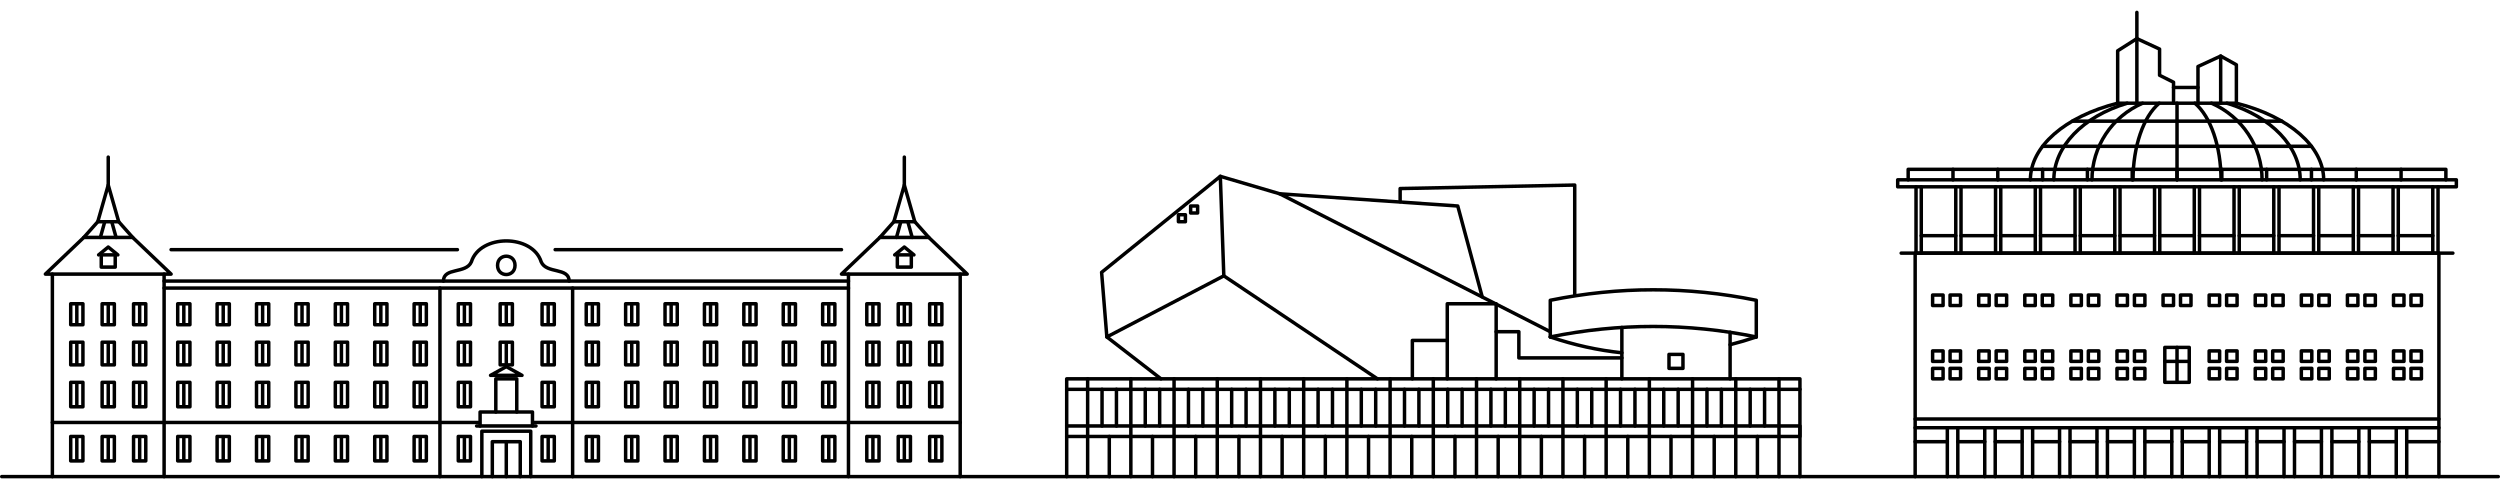
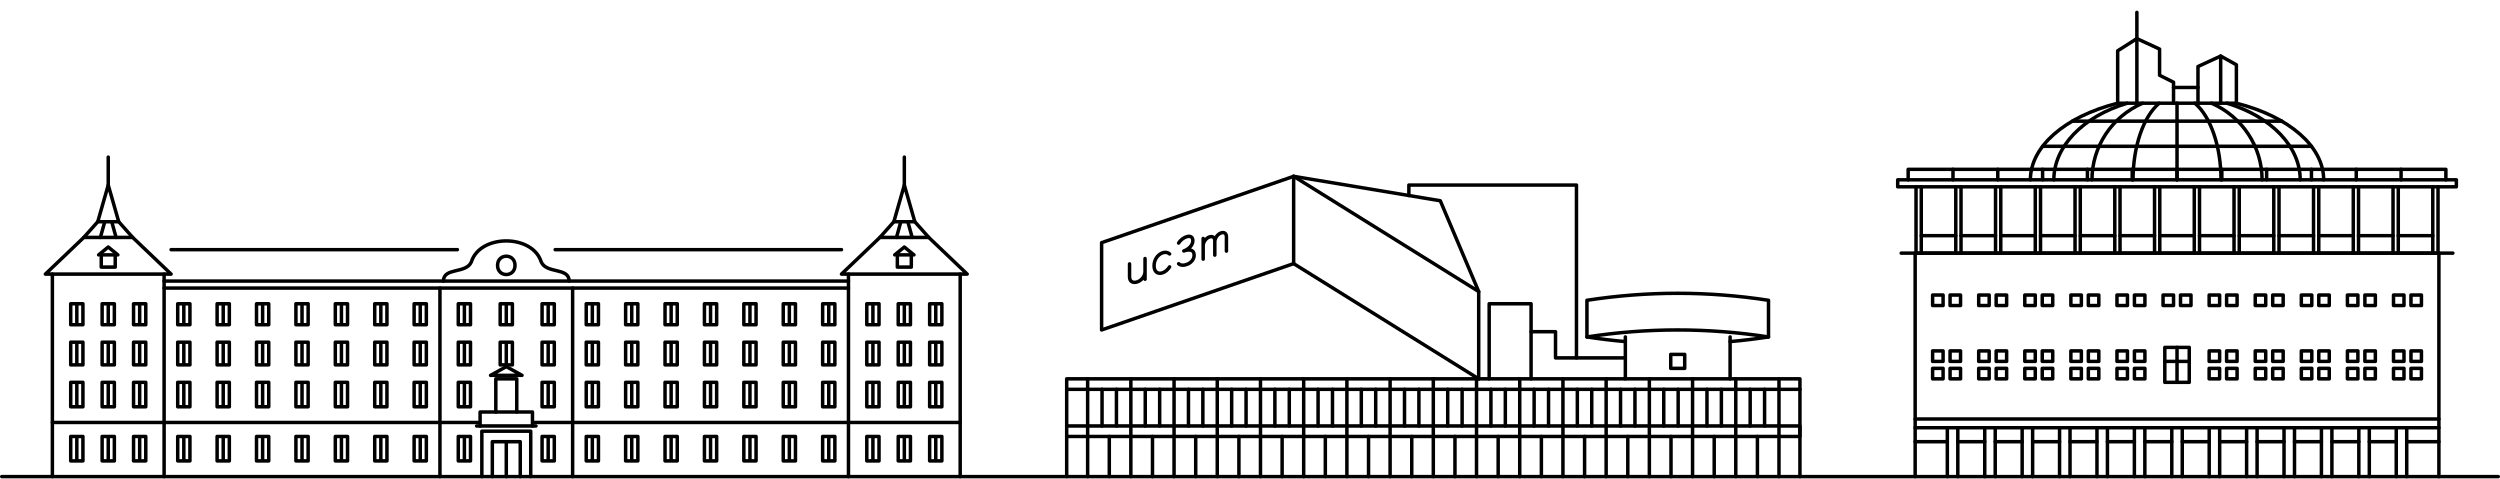
<svg xmlns="http://www.w3.org/2000/svg" fill="none" stroke="currentColor" stroke-linecap="round" stroke-linejoin="round" stroke-width="2" viewBox="-1 -1 1432 274">
  <path d="M29 272V156h-4l22-21h28l22 21h-4v116" />
  <path d="M29 156h64" />
  <path d="m47 135 8-9 6-21 6 21 8 9" />
  <path d="M55 126h12" />
  <path d="m56.5 135 2.5-9m6.5 9-2.5-9" />
  <path d="M61 105V89" />
  <path d="M57 152v-7h8v7Z" />
  <path d="m55.5 145 5.5-4.5 5.5 4.5" />
  <path d="M485 272V156h-4l22-21h28l22 21h-4v116" />
  <path d="M485 156h64" />
  <path d="m503 135 8-9 6-21 6 21 8 9" />
  <path d="M511 126h12" />
  <path d="m512.5 135 2.5-9m6.5 9-2.5-9" />
  <path d="M517 105V89" />
  <path d="M513 152v-7h8v7Z" />
  <path d="m511.5 145 5.5-4.5 5.5 4.5" />
  <path d="M93 160h392" />
  <path d="M93 164h392" />
  <path d="M97 142h164" />
  <path d="M317 142h164" />
  <path d="M251 164v108" />
  <path d="M327 164v108" />
  <path d="M253 160c0-8 13-4 16-11 5-16 35-16 40 0 3 7 16 3 16 11" />
  <path d="M284 151c0 7 10 7 10 0s-10-7-10 0" />
  <path d="M29 241h244" />
  <path d="M305 241h244" />
  <path d="M39.5 263v-14h7v14Zm3.5 0v-14m14.5 14v-14h7v14Zm3.5 0v-14m14.5 14v-14h7v14Zm3.5 0v-14m21.79 14v-14h7v14Zm3.5 0v-14m19.07 14v-14h7v14Zm3.5 0v-14m19.07 14v-14h7v14Zm3.5 0v-14m19.07 14v-14h7v14Zm3.5 0v-14m19.07 14v-14h7v14Zm3.5 0v-14m19.07 14v-14h7v14Zm3.5 0v-14m19.07 14v-14h7v14Zm3.5 0v-14m21.79 14v-14h7v14Zm3.5 0v-14m44.5 14v-14h7v14Zm3.5 0v-14m21.79 14v-14h7v14Zm3.5 0v-14m19.07 14v-14h7v14Zm3.5 0v-14m19.07 14v-14h7v14Zm3.5 0v-14m19.07 14v-14h7v14Zm3.5 0v-14m19.07 14v-14h7v14Zm3.5 0v-14m19.07 14v-14h7v14Zm3.5 0v-14m19.07 14v-14h7v14Zm3.5 0v-14m21.79 14v-14h7v14Zm3.5 0v-14m14.5 14v-14h7v14Zm3.5 0v-14m14.5 14v-14h7v14Zm3.5 0v-14" />
  <path d="M39.5 232v-14h7v14Zm3.5 0v-14m14.5 14v-14h7v14Zm3.5 0v-14m14.5 14v-14h7v14Zm3.5 0v-14m21.79 14v-14h7v14Zm3.5 0v-14m19.07 14v-14h7v14Zm3.5 0v-14m19.07 14v-14h7v14Zm3.5 0v-14m19.07 14v-14h7v14Zm3.5 0v-14m19.07 14v-14h7v14Zm3.5 0v-14m19.07 14v-14h7v14Zm3.5 0v-14m19.07 14v-14h7v14Zm3.5 0v-14m21.79 14v-14h7v14Zm3.5 0v-14m44.5 14v-14h7v14Zm3.5 0v-14m21.79 14v-14h7v14Zm3.5 0v-14m19.07 14v-14h7v14Zm3.5 0v-14m19.07 14v-14h7v14Zm3.5 0v-14m19.07 14v-14h7v14Zm3.5 0v-14m19.07 14v-14h7v14Zm3.5 0v-14m19.07 14v-14h7v14Zm3.5 0v-14m19.07 14v-14h7v14Zm3.5 0v-14m21.79 14v-14h7v14Zm3.5 0v-14m14.5 14v-14h7v14Zm3.5 0v-14m14.5 14v-14h7v14Zm3.5 0v-14" />
  <path d="M39.5 208v-13h7v13Zm3.5 0v-13m14.5 13v-13h7v13Zm3.5 0v-13m14.5 13v-13h7v13Zm3.5 0v-13m21.79 13v-13h7v13Zm3.5 0v-13m19.07 13v-13h7v13Zm3.5 0v-13m19.07 13v-13h7v13Zm3.5 0v-13m19.07 13v-13h7v13Zm3.5 0v-13m19.07 13v-13h7v13Zm3.5 0v-13m19.07 13v-13h7v13Zm3.5 0v-13m19.07 13v-13h7v13Zm3.5 0v-13m21.79 13v-13h7v13Zm3.5 0v-13m20.5 13v-13h7v13Zm3.5 0v-13m20.5 13v-13h7v13Zm3.5 0v-13m21.79 13v-13h7v13Zm3.5 0v-13m19.07 13v-13h7v13Zm3.5 0v-13m19.07 13v-13h7v13Zm3.5 0v-13m19.07 13v-13h7v13Zm3.5 0v-13m19.07 13v-13h7v13Zm3.5 0v-13m19.07 13v-13h7v13Zm3.5 0v-13m19.07 13v-13h7v13Zm3.5 0v-13m21.79 13v-13h7v13Zm3.5 0v-13m14.5 13v-13h7v13Zm3.5 0v-13m14.5 13v-13h7v13Zm3.5 0v-13" />
  <path d="M39.5 185v-12h7v12Zm3.5 0v-12m14.5 12v-12h7v12Zm3.5 0v-12m14.5 12v-12h7v12Zm3.5 0v-12m21.79 12v-12h7v12Zm3.5 0v-12m19.07 12v-12h7v12Zm3.5 0v-12m19.07 12v-12h7v12Zm3.5 0v-12m19.07 12v-12h7v12Zm3.5 0v-12m19.07 12v-12h7v12Zm3.5 0v-12m19.07 12v-12h7v12Zm3.5 0v-12m19.07 12v-12h7v12Zm3.5 0v-12m21.79 12v-12h7v12Zm3.5 0v-12m20.5 12v-12h7v12Zm3.5 0v-12m20.5 12v-12h7v12Zm3.5 0v-12m21.79 12v-12h7v12Zm3.5 0v-12m19.07 12v-12h7v12Zm3.5 0v-12m19.07 12v-12h7v12Zm3.5 0v-12m19.07 12v-12h7v12Zm3.5 0v-12m19.07 12v-12h7v12Zm3.5 0v-12m19.07 12v-12h7v12Zm3.5 0v-12m19.07 12v-12h7v12Zm3.5 0v-12m21.79 12v-12h7v12Zm3.5 0v-12m14.5 12v-12h7v12Zm3.5 0v-12m14.5 12v-12h7v12Zm3.5 0v-12" />
  <path d="M275 272v-26h28v26" />
  <path d="M272 243h34" />
  <path d="M281 272v-20h16v20" />
  <path d="M289 272v-20" />
  <path d="M274 243v-8h30v8" />
  <path d="M283 235v-19h12v19" />
  <path d="m280 214 9-5 9 5Z" />
  <path d="M610 272v-56h420v56" />
  <path d="M610 222h420" />
  <path d="M610 243h420v6H610" />
  <path d="M622 272v-56m24.75 56v-56m24.75 56v-56m24.75 56v-56M721 272v-56m24.75 56v-56m24.75 56v-56m24.75 56v-56M820 272v-56m24.75 56v-56m24.75 56v-56m24.75 56v-56M919 272v-56m24.75 56v-56m24.75 56v-56m24.75 56v-56m24.75 56v-56" />
  <path d="M630.25 243v-21m8.25 21v-21m16.5 21v-21m8.25 21v-21m16.5 21v-21m8.25 21v-21m16.5 21v-21m8.25 21v-21m16.5 21v-21m8.25 21v-21m16.5 21v-21m8.25 21v-21m16.5 21v-21m8.25 21v-21m16.5 21v-21m8.25 21v-21m16.5 21v-21m8.25 21v-21m16.5 21v-21m8.25 21v-21m16.5 21v-21m8.25 21v-21m16.5 21v-21m8.25 21v-21m16.5 21v-21m8.25 21v-21m16.5 21v-21m8.25 21v-21m16.5 21v-21m8.25 21v-21m16.5 21v-21m8.25 21v-21" />
  <path d="M634.4 272v-23m24.75 23v-23m24.75 23v-23m24.75 23v-23m24.75 23v-23m24.75 23v-23m24.75 23v-23m24.75 23v-23m24.75 23v-23m24.75 23v-23m24.75 23v-23m24.75 23v-23m24.75 23v-23m24.75 23v-23m24.75 23v-23m24.75 23v-23" />
-   <path d="m630 155 68-55 2 57-67 35Z" />
-   <path d="m698 100 34 10 155 79" />
-   <path d="m700 157 88 59" />
-   <path d="m732 110 102 7 14 52" />
-   <path d="m633 192 31 24" />
-   <path d="M674 126h4v-4h-4Zm7-5h4v-4h-4Z" />
-   <path d="M801 114.5V107l100-2v63" />
-   <path d="M828 216v-43h28v43" />
-   <path d="M808 216v-22h20" />
-   <path d="M856 189h13v15h59" />
-   <path d="M887 192v-21q59-12 118 0v21" />
-   <path d="M887 192q59-12 118 0" />
-   <path d="M887 192q20.5 6.95 41 9.07m62-4.63q7.5-1.9 15-4.44" />
-   <path d="M928 216v-29.44M990 216v-26.66" />
-   <path d="M955 210v-8h8v8Z" />
+   <path d="M630 188v-50l110-38v50Z" />
+   <path d="m740 100 106 66v50" />
+   <path d="m740 150 106 66" />
+   <path d="m740 100 84 14 22 52" />
+   <path d="M646 150.16v7.4c0 5.92 8.88 2.85 8.88-3.07v-7.4 11.84" />
+   <path d="M668.94 144.46c-2.96-2.68-8.88.84-8.88 6.76s5.92 5.36 8.88.64" />
+   <path d="M674.12 138.23c2.22-3.73 8.14-5.78 8.14-1.34 0 2.96-2.96 5.1-5.18 5.86 2.96-1.02 5.92-.93 5.92 2.4 0 4.81-6.66 7.11-8.88 4.92" />
+   <path d="M688.18 147.43v-11.84 3.7c.74-4.7 6.66-6.74 6.66-2.3v8.14-8.14c.74-4.7 6.66-6.74 6.66-2.3v8.14" />
+   <path d="M806 111v-6h96v99" />
+   <path d="M852 216v-43h24v43" />
+   <path d="M876 189h14v15h40" />
+   <path d="M908 192v-21q52-8 104 0v21q-52-8-104 0" />
+   <path d="M908 192q11 1.69 22 2.67m60 0q11-.98 22-2.67" />
+   <path d="M930 216v-24m60 24v-24" />
+   <path d="M956 210v-8h8v8Z" />
  <path d="M1096 272V144h300v128" />
  <path d="M1114.43 272v-28m6 0v28m15.43 0v-28m6 0v28m15.43 0v-28m6 0v28m15.42 0v-28m6 0v28m15.43 0v-28m6 0v28m15.43 0v-28m6 0v28m15.43 0v-28m6 0v28m15.43 0v-28m6 0v28m15.43 0v-28m6 0v28m15.43 0v-28m6 0v28m15.42 0v-28m6 0v28m15.43 0v-28m6 0v28m15.43 0v-28m6 0v28" />
  <path d="M1096 244h300" />
  <path d="M1096 239h300" />
  <path d="M1096 252h18.43m6 0h15.43m6 0h15.43m6 0h15.42m6 0h15.43m6 0h15.43m6 0H1243m6 0h15.43m6 0h15.43m6 0h15.43m6 0h15.42m6 0h15.43m6 0h15.43m6 0H1396" />
  <path d="M1088 144h316" />
  <path d="M1096.5 144v-38m3 0v38m19.77 0v-38m3 0v38m19.77 0v-38m3 0v38m19.77 0v-38m3 0v38m19.77 0v-38m3 0v38m19.77 0v-38m3 0v38m19.77 0v-38m3 0v38m19.76 0v-38m3 0v38m19.77 0v-38m3 0v38m19.77 0v-38m3 0v38m19.77 0v-38m3 0v38m19.77 0v-38m3 0v38m19.77 0v-38m3 0v38m19.77 0v-38m3 0v38" />
  <path d="M1099.5 134h19.77m3 0h19.77m3 0h19.77m3 0h19.77m3 0h19.77m3 0h19.77m3 0h19.76m3 0h19.77m3 0h19.77m3 0h19.77m3 0h19.77m3 0h19.77m3 0h19.77" />
  <path d="M1086 106h320v-4h-320Z" />
  <path d="M1106 174h6v-6h-6Zm10 0h6v-6h-6Zm16.4 0h6v-6h-6Zm10 0h6v-6h-6Zm16.4 0h6v-6h-6Zm10 0h6v-6h-6Zm16.4 0h6v-6h-6Zm10 0h6v-6h-6Zm16.4 0h6v-6h-6Zm10 0h6v-6h-6Zm16.4 0h6v-6h-6Zm10 0h6v-6h-6Zm16.4 0h6v-6h-6Zm10 0h6v-6h-6Zm16.4 0h6v-6h-6Zm10 0h6v-6h-6Zm16.4 0h6v-6h-6Zm10 0h6v-6h-6Zm16.4 0h6v-6h-6Zm10 0h6v-6h-6Zm16.4 0h6v-6h-6Zm10 0h6v-6h-6Z" />
  <path d="M1106 216h6v-6h-6Zm10 0h6v-6h-6Zm-10-10h6v-6h-6Zm10 0h6v-6h-6Zm16.4 10h6v-6h-6Zm10 0h6v-6h-6Zm-10-10h6v-6h-6Zm10 0h6v-6h-6Zm16.4 10h6v-6h-6Zm10 0h6v-6h-6Zm-10-10h6v-6h-6Zm10 0h6v-6h-6Zm16.4 10h6v-6h-6Zm10 0h6v-6h-6Zm-10-10h6v-6h-6Zm10 0h6v-6h-6Zm16.4 10h6v-6h-6Zm10 0h6v-6h-6Zm-10-10h6v-6h-6Zm10 0h6v-6h-6Zm42.8 10h6v-6h-6Zm10 0h6v-6h-6Zm-10-10h6v-6h-6Zm10 0h6v-6h-6Zm16.4 10h6v-6h-6Zm10 0h6v-6h-6Zm-10-10h6v-6h-6Zm10 0h6v-6h-6Zm16.4 10h6v-6h-6Zm10 0h6v-6h-6Zm-10-10h6v-6h-6Zm10 0h6v-6h-6Zm16.4 10h6v-6h-6Zm10 0h6v-6h-6Zm-10-10h6v-6h-6Zm10 0h6v-6h-6Zm16.4 10h6v-6h-6Zm10 0h6v-6h-6Zm-10-10h6v-6h-6Zm10 0h6v-6h-6Z" />
  <path d="M1239 218v-20h14v20Z" />
  <path d="M1246 218v-20m-7 8h14" />
  <path d="M1092 102v-6h308v6" />
  <path d="M1117.67 102v-6m25.66 6v-6m25.67 6v-6m25.67 6v-6m25.66 6v-6m25.67 6v-6m25.67 6v-6m25.66 6v-6m25.67 6v-6m25.67 6v-6m25.66 6v-6" />
  <path d="M1162 102c0-19 19.6-36.2 50-43.89" />
  <path d="M1330 102c0-19-19.6-36.2-50-43.89" />
  <path d="M1169.01 82.8h153.98m-136.98-14.4h119.98" />
  <path d="M1175.44 102c0-19 16.47-36.2 42-43.89" />
  <path d="M1197.28 102c0-19 11.37-36.2 29-43.89" />
  <path d="M1220.8 102c0-19 5.88-36.2 15-43.89" />
  <path d="M1246 102V58.11" />
  <path d="M1271.2 102c0-19-5.88-36.2-15-43.89" />
  <path d="M1294.72 102c0-19-11.37-36.2-29-43.89" />
  <path d="M1316.56 102c0-19-16.47-36.2-42-43.89" />
  <path d="M1212 58.11v-30l11-7 13 6v15l8 4v12Z" />
  <path d="M1223 21.11v37" />
  <path d="M1258 58.11v-21l13-6 9 5v22Z" />
  <path d="M1271 31.11v27" />
  <path d="M1244 58.11h14" />
  <path d="M1244 49.11h14" />
  <path d="M1223 21.11v-15" />
  <path d="M0 272h1430" />
</svg>
